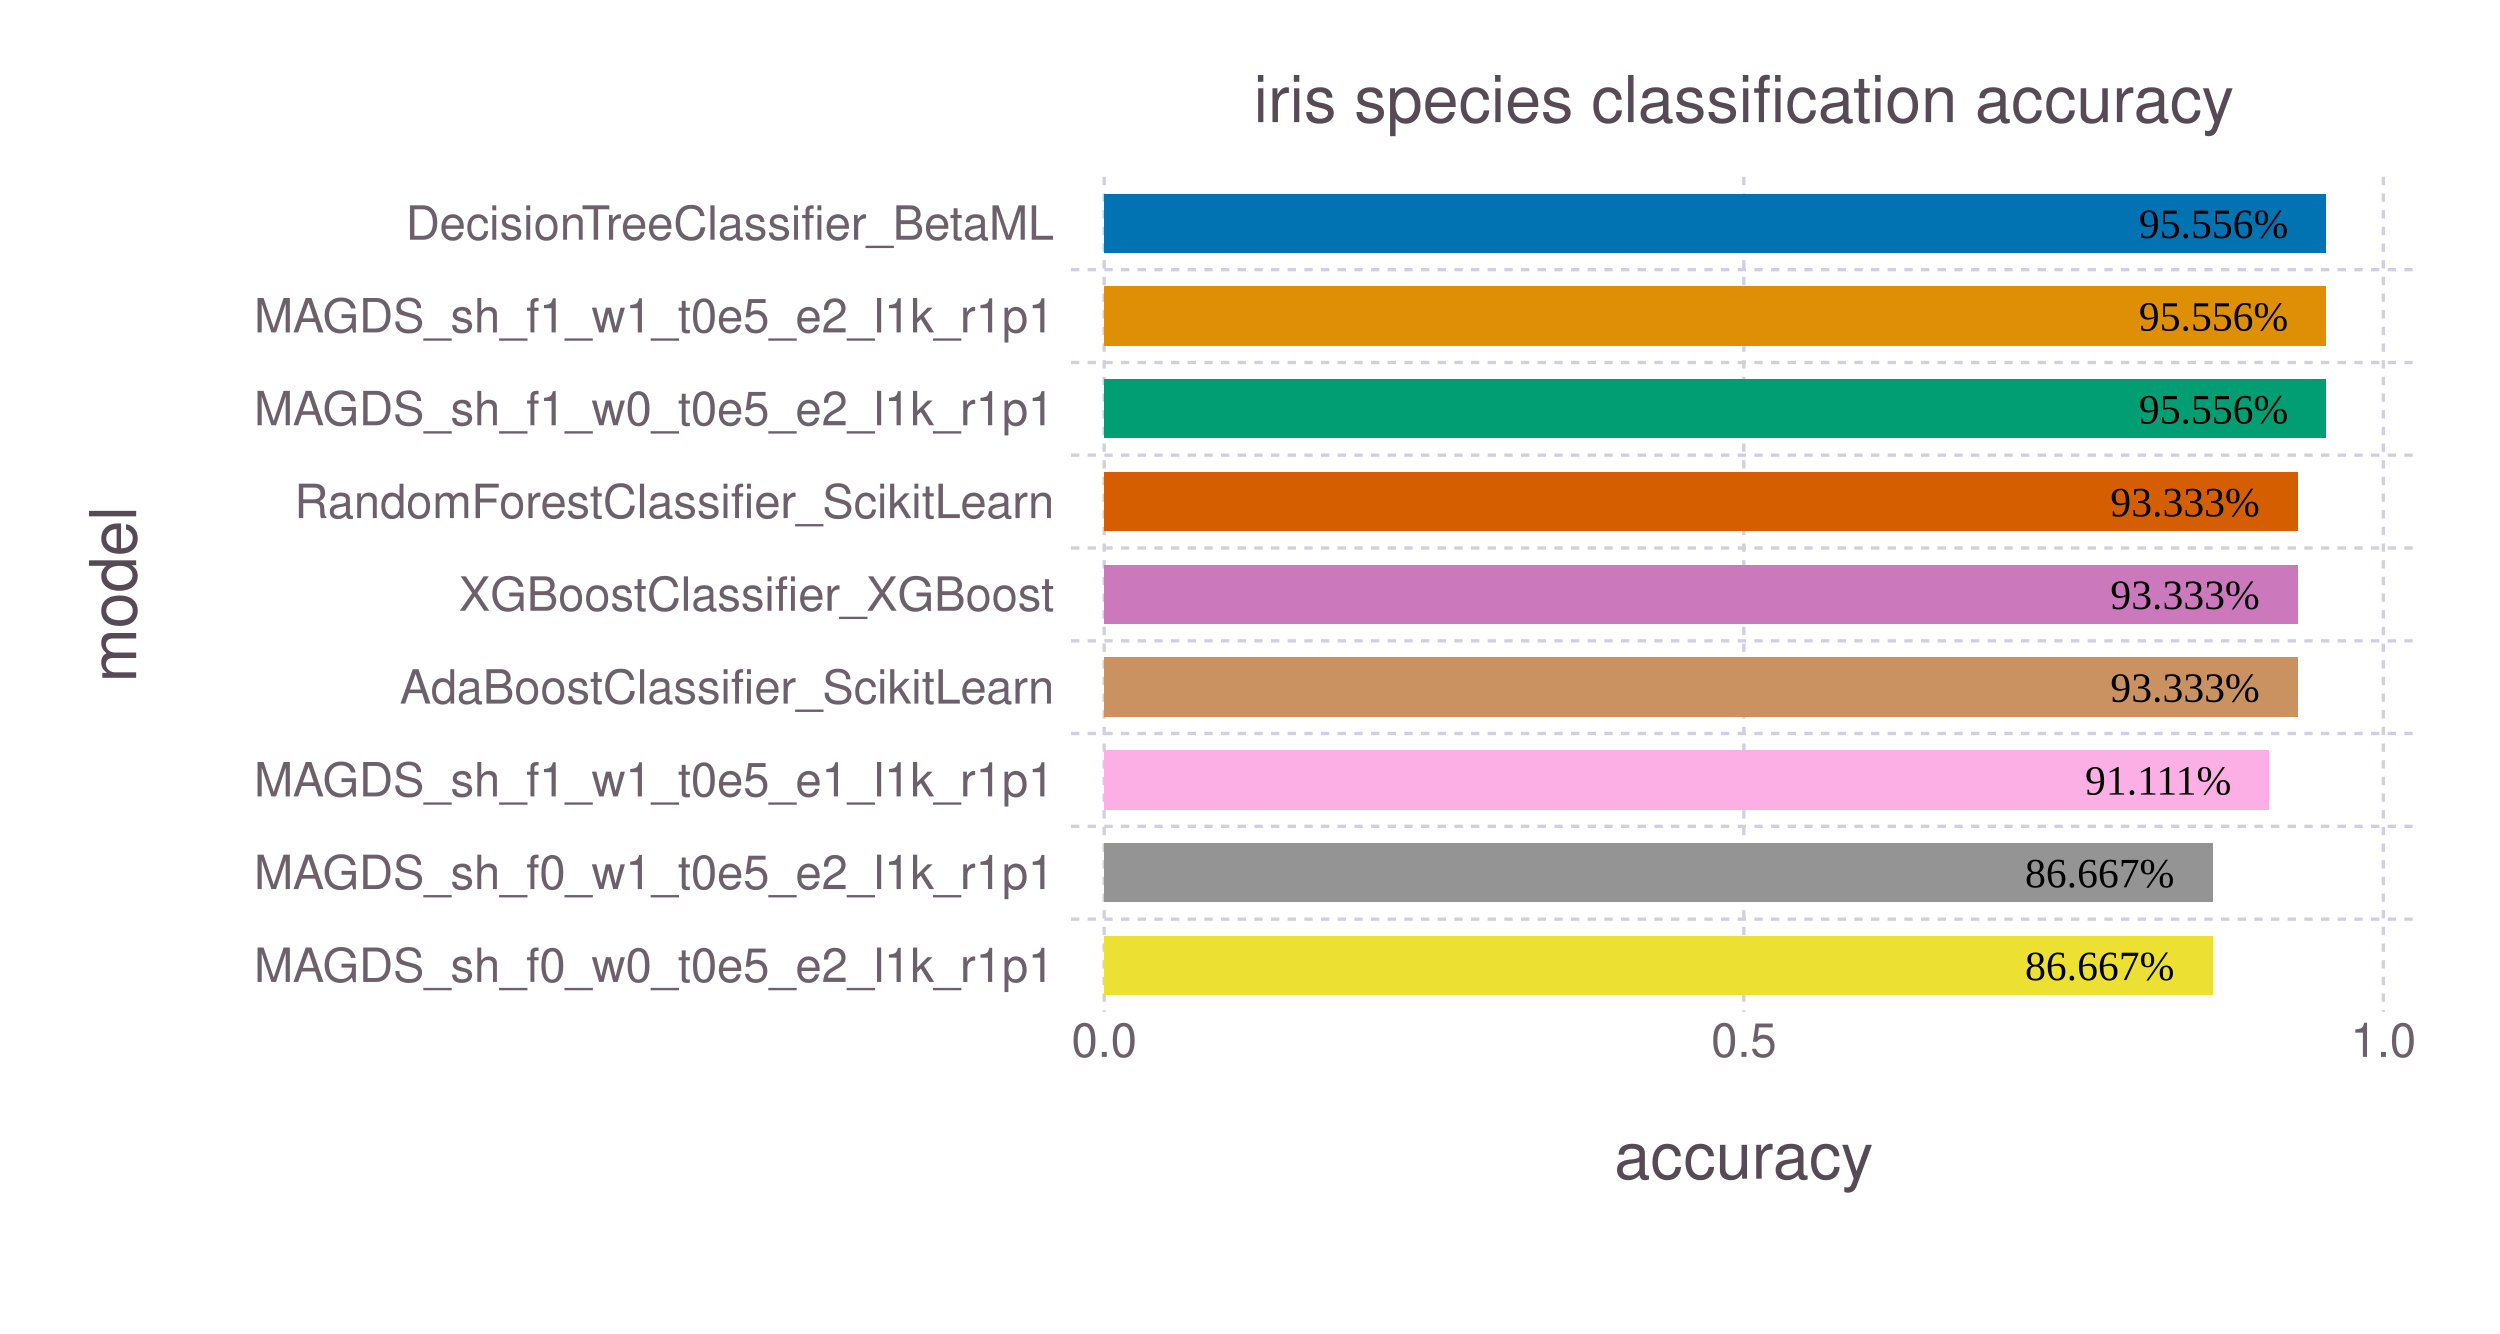
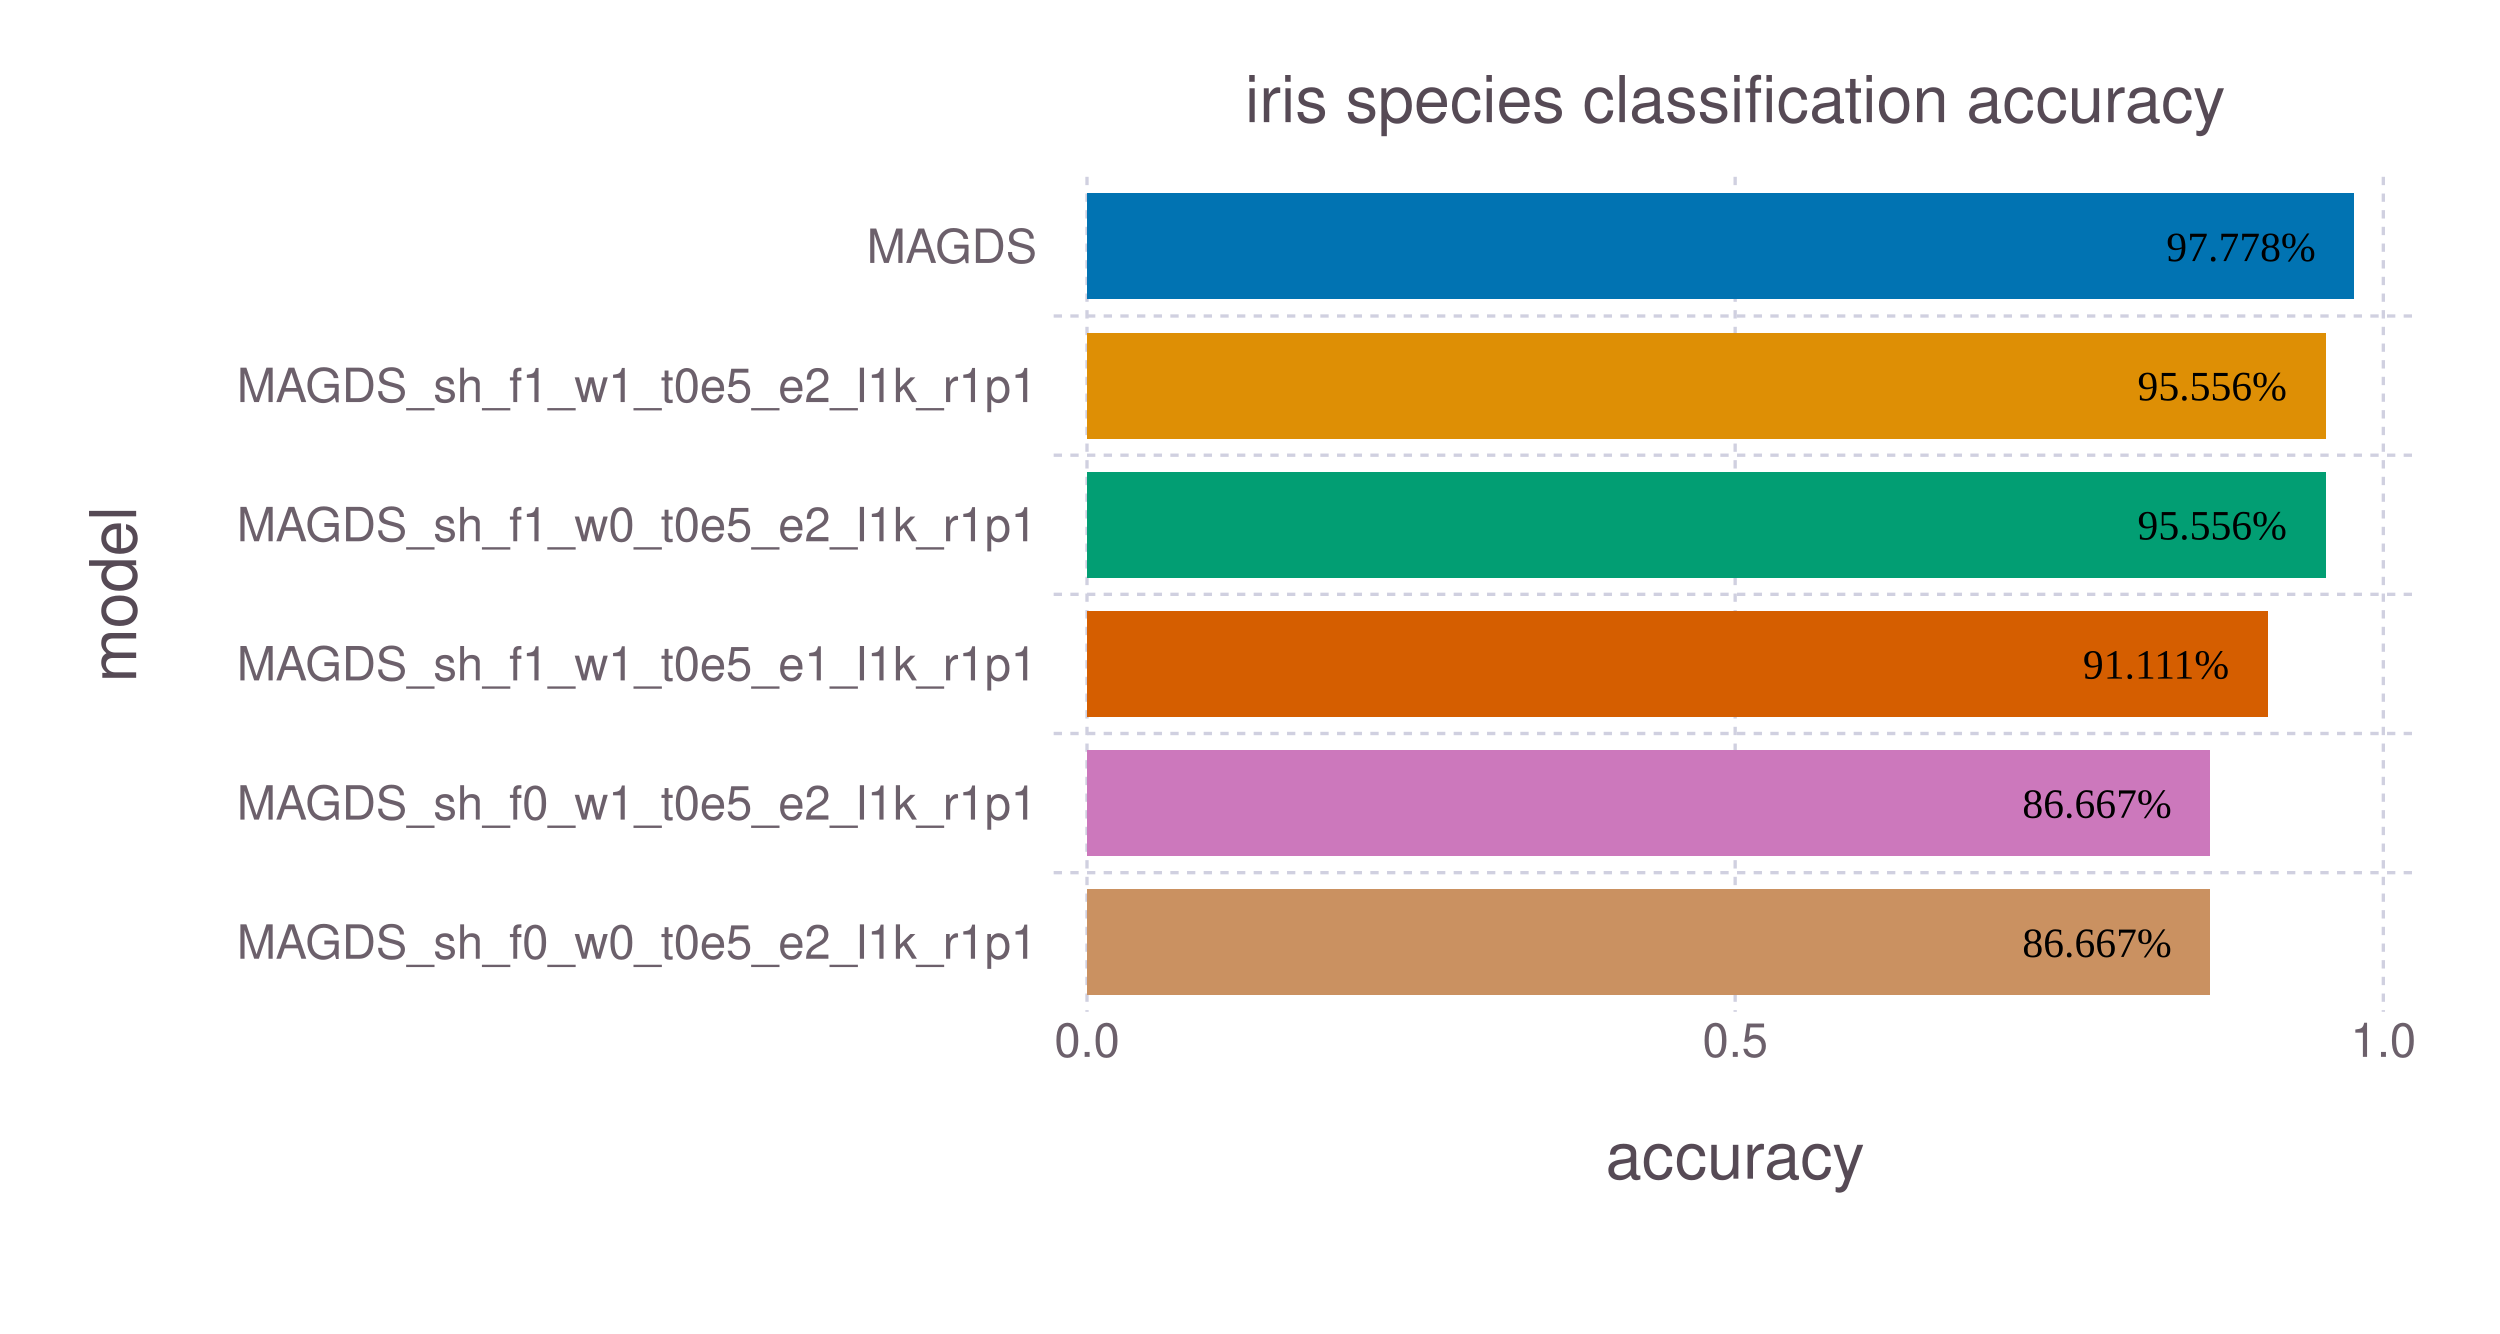
<svg xmlns="http://www.w3.org/2000/svg" version="1.2" width="150mm" height="80mm" viewBox="0 0 150 80" stroke="none" fill="#000000" stroke-width="0.3" font-size="3.88">
  <defs>
    <marker id="arrow" markerWidth="15" markerHeight="7" refX="5" refY="3.5" orient="auto" markerUnits="strokeWidth">
      <path d="M0,0 L15,3.5 L0,7 z" stroke="context-stroke" fill="context-stroke" />
    </marker>
  </defs>
  <g class="plotroot xscalable" id="img-83386334-1">
    <g font-size="3.88" font-family="'PT Sans','Helvetica Neue','Helvetica',sans-serif" fill="#564A55" stroke="#000000" stroke-opacity="0.000" id="img-83386334-2">
-       <g transform="translate(104.63,68.39)">
+       <g transform="translate(104.11,68.39)">
        <g class="primitive">
          <text text-anchor="middle" dy="0.6em">accuracy</text>
        </g>
      </g>
    </g>
    <g class="guide xlabels" font-size="2.82" font-family="'PT Sans Caption','Helvetica Neue','Helvetica',sans-serif" fill="#6C606B" id="img-83386334-3">
-       <g transform="translate(66.25,61.72)">
+       <g transform="translate(65.22,61.72)">
        <g class="primitive">
          <text text-anchor="middle" dy="0.6em">0.0</text>
        </g>
      </g>
-       <g transform="translate(104.63,61.72)">
+       <g transform="translate(104.11,61.72)">
        <g class="primitive">
          <text text-anchor="middle" dy="0.6em">0.5</text>
        </g>
      </g>
      <g transform="translate(143,61.72)">
        <g class="primitive">
          <text text-anchor="middle" dy="0.6em">1.0</text>
        </g>
      </g>
    </g>
    <g clip-path="url(#img-83386334-4)">
      <g id="img-83386334-5">
        <g pointer-events="visible" stroke-width="0.3" fill="#000000" fill-opacity="0.000" stroke="#000000" stroke-opacity="0.000" class="guide background" id="img-83386334-6">
-           <g transform="translate(104.63,35.66)" id="img-83386334-7">
-             <path d="M-40.37,-25.05 L40.37,-25.05 40.37,25.05 -40.37,25.05  z" class="primitive" />
+           <g transform="translate(104.11,35.66)" id="img-83386334-7">
+             <path d="M-40.89,-25.05 L40.89,-25.05 40.89,25.05 -40.89,25.05  z" class="primitive" />
          </g>
        </g>
        <g class="guide ygridlines xfixed" stroke-dasharray="0.5,0.5" stroke-width="0.2" stroke="#D0D0E0" id="img-83386334-8">
-           <g transform="translate(104.63,16.18)" id="img-83386334-9">
-             <path fill="none" d="M-40.37,0 L40.37,0 " class="primitive" />
+           <g transform="translate(104.11,18.96)" id="img-83386334-9">
+             <path fill="none" d="M-40.89,0 L40.89,0 " class="primitive" />
          </g>
-           <g transform="translate(104.63,21.75)" id="img-83386334-10">
-             <path fill="none" d="M-40.37,0 L40.37,0 " class="primitive" />
+           <g transform="translate(104.11,27.31)" id="img-83386334-10">
+             <path fill="none" d="M-40.89,0 L40.89,0 " class="primitive" />
          </g>
-           <g transform="translate(104.63,27.31)" id="img-83386334-11">
-             <path fill="none" d="M-40.37,0 L40.37,0 " class="primitive" />
+           <g transform="translate(104.11,35.66)" id="img-83386334-11">
+             <path fill="none" d="M-40.89,0 L40.89,0 " class="primitive" />
          </g>
-           <g transform="translate(104.63,32.88)" id="img-83386334-12">
-             <path fill="none" d="M-40.37,0 L40.37,0 " class="primitive" />
+           <g transform="translate(104.11,44.01)" id="img-83386334-12">
+             <path fill="none" d="M-40.89,0 L40.89,0 " class="primitive" />
          </g>
-           <g transform="translate(104.63,38.45)" id="img-83386334-13">
-             <path fill="none" d="M-40.37,0 L40.37,0 " class="primitive" />
-           </g>
-           <g transform="translate(104.63,44.01)" id="img-83386334-14">
-             <path fill="none" d="M-40.37,0 L40.37,0 " class="primitive" />
-           </g>
-           <g transform="translate(104.63,49.58)" id="img-83386334-15">
-             <path fill="none" d="M-40.37,0 L40.37,0 " class="primitive" />
-           </g>
-           <g transform="translate(104.63,55.15)" id="img-83386334-16">
-             <path fill="none" d="M-40.37,0 L40.37,0 " class="primitive" />
+           <g transform="translate(104.11,52.36)" id="img-83386334-13">
+             <path fill="none" d="M-40.89,0 L40.89,0 " class="primitive" />
          </g>
        </g>
-         <g class="guide xgridlines yfixed" stroke-dasharray="0.5,0.5" stroke-width="0.2" stroke="#D0D0E0" id="img-83386334-17">
-           <g transform="translate(66.25,35.66)" id="img-83386334-18">
+         <g class="guide xgridlines yfixed" stroke-dasharray="0.5,0.5" stroke-width="0.2" stroke="#D0D0E0" id="img-83386334-14">
+           <g transform="translate(65.22,35.66)" id="img-83386334-15">
            <path fill="none" d="M0,-25.05 L0,25.05 " class="primitive" />
          </g>
-           <g transform="translate(104.63,35.66)" id="img-83386334-19">
+           <g transform="translate(104.11,35.66)" id="img-83386334-16">
            <path fill="none" d="M0,-25.05 L0,25.05 " class="primitive" />
          </g>
-           <g transform="translate(143,35.66)" id="img-83386334-20">
+           <g transform="translate(143,35.66)" id="img-83386334-17">
            <path fill="none" d="M0,-25.05 L0,25.05 " class="primitive" />
          </g>
        </g>
-         <g class="plotpanel" id="img-83386334-21">
-           <g shape-rendering="crispEdges" stroke-width="0.3" id="img-83386334-22">
-             <g stroke="#000000" stroke-opacity="0.000" class="geometry" id="img-83386334-23">
-               <g transform="translate(99.51,57.93)" id="img-83386334-24" fill="#ECE133">
-                 <path d="M-33.26,-1.78 L33.26,-1.78 33.26,1.78 -33.26,1.78  z" class="primitive" />
+         <g class="plotpanel" id="img-83386334-18">
+           <g shape-rendering="crispEdges" stroke-width="0.3" id="img-83386334-19">
+             <g stroke="#000000" stroke-opacity="0.000" class="geometry" id="img-83386334-20">
+               <g transform="translate(98.93,56.54)" id="img-83386334-21" fill="#CA9161">
+                 <path d="M-33.7,-3.18 L33.7,-3.18 33.7,3.18 -33.7,3.18  z" class="primitive" />
              </g>
-               <g transform="translate(99.51,52.36)" id="img-83386334-25" fill="#949494">
-                 <path d="M-33.26,-1.78 L33.26,-1.78 33.26,1.78 -33.26,1.78  z" class="primitive" />
+               <g transform="translate(98.93,48.19)" id="img-83386334-22" fill="#CC78BC">
+                 <path d="M-33.7,-3.18 L33.7,-3.18 33.7,3.18 -33.7,3.18  z" class="primitive" />
              </g>
-               <g transform="translate(101.21,46.8)" id="img-83386334-26" fill="#FBAFE4">
-                 <path d="M-34.96,-1.78 L34.96,-1.78 34.96,1.78 -34.96,1.78  z" class="primitive" />
+               <g transform="translate(100.66,39.84)" id="img-83386334-23" fill="#D55E00">
+                 <path d="M-35.43,-3.18 L35.43,-3.18 35.43,3.18 -35.43,3.18  z" class="primitive" />
              </g>
-               <g transform="translate(102.07,41.23)" id="img-83386334-27" fill="#CA9161">
-                 <path d="M-35.82,-1.78 L35.82,-1.78 35.82,1.78 -35.82,1.78  z" class="primitive" />
+               <g transform="translate(102.38,31.49)" id="img-83386334-24" fill="#029E73">
+                 <path d="M-37.16,-3.18 L37.16,-3.18 37.16,3.18 -37.16,3.18  z" class="primitive" />
              </g>
-               <g transform="translate(102.07,35.66)" id="img-83386334-28" fill="#CC78BC">
-                 <path d="M-35.82,-1.78 L35.82,-1.78 35.82,1.78 -35.82,1.78  z" class="primitive" />
+               <g transform="translate(102.38,23.14)" id="img-83386334-25" fill="#DE8F05">
+                 <path d="M-37.16,-3.18 L37.16,-3.18 37.16,3.18 -37.16,3.18  z" class="primitive" />
              </g>
-               <g transform="translate(102.07,30.1)" id="img-83386334-29" fill="#D55E00">
-                 <path d="M-35.82,-1.78 L35.82,-1.78 35.82,1.78 -35.82,1.78  z" class="primitive" />
-               </g>
-               <g transform="translate(102.92,24.53)" id="img-83386334-30" fill="#029E73">
-                 <path d="M-36.67,-1.78 L36.67,-1.78 36.67,1.78 -36.67,1.78  z" class="primitive" />
-               </g>
-               <g transform="translate(102.92,18.96)" id="img-83386334-31" fill="#DE8F05">
-                 <path d="M-36.67,-1.78 L36.67,-1.78 36.67,1.78 -36.67,1.78  z" class="primitive" />
-               </g>
-               <g transform="translate(102.92,13.4)" id="img-83386334-32" fill="#0173B2">
-                 <path d="M-36.67,-1.78 L36.67,-1.78 36.67,1.78 -36.67,1.78  z" class="primitive" />
+               <g transform="translate(103.25,14.79)" id="img-83386334-26" fill="#0173B2">
+                 <path d="M-38.02,-3.18 L38.02,-3.18 38.02,3.18 -38.02,3.18  z" class="primitive" />
              </g>
            </g>
          </g>
        </g>
-         <g class="geometry" id="img-83386334-33">
-           <g fill="#000000" font-size="2.5" id="img-83386334-34">
-             <g transform="translate(137.29,13.4)" id="img-83386334-35">
+         <g class="geometry" id="img-83386334-27">
+           <g fill="#000000" font-size="2.5" id="img-83386334-28">
+             <g transform="translate(138.94,14.79)" id="img-83386334-29">
+               <g class="primitive">
+                 <text text-anchor="end" dy="0.35em">97.778%</text>
+               </g>
+             </g>
+             <g transform="translate(137.21,23.14)" id="img-83386334-30">
              <g class="primitive">
                <text text-anchor="end" dy="0.35em">95.556%</text>
              </g>
            </g>
-             <g transform="translate(137.29,18.96)" id="img-83386334-36">
+             <g transform="translate(137.21,31.49)" id="img-83386334-31">
              <g class="primitive">
                <text text-anchor="end" dy="0.35em">95.556%</text>
              </g>
            </g>
-             <g transform="translate(137.29,24.53)" id="img-83386334-37">
-               <g class="primitive">
-                 <text text-anchor="end" dy="0.35em">95.556%</text>
-               </g>
-             </g>
-             <g transform="translate(135.58,30.1)" id="img-83386334-38">
-               <g class="primitive">
-                 <text text-anchor="end" dy="0.35em">93.333%</text>
-               </g>
-             </g>
-             <g transform="translate(135.58,35.66)" id="img-83386334-39">
-               <g class="primitive">
-                 <text text-anchor="end" dy="0.35em">93.333%</text>
-               </g>
-             </g>
-             <g transform="translate(135.58,41.23)" id="img-83386334-40">
-               <g class="primitive">
-                 <text text-anchor="end" dy="0.35em">93.333%</text>
-               </g>
-             </g>
-             <g transform="translate(133.88,46.8)" id="img-83386334-41">
+             <g transform="translate(133.75,39.84)" id="img-83386334-32">
              <g class="primitive">
                <text text-anchor="end" dy="0.35em">91.111%</text>
              </g>
            </g>
-             <g transform="translate(130.46,52.36)" id="img-83386334-42">
+             <g transform="translate(130.3,48.19)" id="img-83386334-33">
              <g class="primitive">
                <text text-anchor="end" dy="0.35em">86.667%</text>
              </g>
            </g>
-             <g transform="translate(130.46,57.93)" id="img-83386334-43">
+             <g transform="translate(130.3,56.54)" id="img-83386334-34">
              <g class="primitive">
                <text text-anchor="end" dy="0.35em">86.667%</text>
              </g>
            </g>
          </g>
        </g>
      </g>
    </g>
-     <g class="guide ylabels" font-size="2.82" font-family="'PT Sans Caption','Helvetica Neue','Helvetica',sans-serif" fill="#6C606B" id="img-83386334-44">
-       <g transform="translate(63.25,13.4)" id="img-83386334-45">
+     <g class="guide ylabels" font-size="2.82" font-family="'PT Sans Caption','Helvetica Neue','Helvetica',sans-serif" fill="#6C606B" id="img-83386334-35">
+       <g transform="translate(62.22,14.79)" id="img-83386334-36">
        <g class="primitive">
-           <text text-anchor="end" dy="0.35em">DecisionTreeClassifier_BetaML</text>
+           <text text-anchor="end" dy="0.35em">MAGDS</text>
        </g>
      </g>
-       <g transform="translate(63.25,18.96)" id="img-83386334-46">
+       <g transform="translate(62.22,23.14)" id="img-83386334-37">
        <g class="primitive">
          <text text-anchor="end" dy="0.35em">MAGDS_sh_f1_w1_t0e5_e2_l1k_r1p1</text>
        </g>
      </g>
-       <g transform="translate(63.25,24.53)" id="img-83386334-47">
+       <g transform="translate(62.22,31.49)" id="img-83386334-38">
        <g class="primitive">
          <text text-anchor="end" dy="0.35em">MAGDS_sh_f1_w0_t0e5_e2_l1k_r1p1</text>
        </g>
      </g>
-       <g transform="translate(63.25,30.1)" id="img-83386334-48">
-         <g class="primitive">
-           <text text-anchor="end" dy="0.35em">RandomForestClassifier_ScikitLearn</text>
-         </g>
-       </g>
-       <g transform="translate(63.25,35.66)" id="img-83386334-49">
-         <g class="primitive">
-           <text text-anchor="end" dy="0.35em">XGBoostClassifier_XGBoost</text>
-         </g>
-       </g>
-       <g transform="translate(63.25,41.23)" id="img-83386334-50">
-         <g class="primitive">
-           <text text-anchor="end" dy="0.35em">AdaBoostClassifier_ScikitLearn</text>
-         </g>
-       </g>
-       <g transform="translate(63.25,46.8)" id="img-83386334-51">
+       <g transform="translate(62.22,39.84)" id="img-83386334-39">
        <g class="primitive">
          <text text-anchor="end" dy="0.35em">MAGDS_sh_f1_w1_t0e5_e1_l1k_r1p1</text>
        </g>
      </g>
-       <g transform="translate(63.25,52.36)" id="img-83386334-52">
+       <g transform="translate(62.22,48.19)" id="img-83386334-40">
        <g class="primitive">
          <text text-anchor="end" dy="0.35em">MAGDS_sh_f0_w1_t0e5_e2_l1k_r1p1</text>
        </g>
      </g>
-       <g transform="translate(63.25,57.93)" id="img-83386334-53">
+       <g transform="translate(62.22,56.54)" id="img-83386334-41">
        <g class="primitive">
          <text text-anchor="end" dy="0.35em">MAGDS_sh_f0_w0_t0e5_e2_l1k_r1p1</text>
        </g>
      </g>
    </g>
-     <g font-size="3.88" font-family="'PT Sans','Helvetica Neue','Helvetica',sans-serif" fill="#564A55" stroke="#000000" stroke-opacity="0.000" id="img-83386334-54">
-       <g transform="translate(8.81,33.66)" id="img-83386334-55">
+     <g font-size="3.88" font-family="'PT Sans','Helvetica Neue','Helvetica',sans-serif" fill="#564A55" stroke="#000000" stroke-opacity="0.000" id="img-83386334-42">
+       <g transform="translate(8.81,33.66)" id="img-83386334-43">
        <g class="primitive">
          <text text-anchor="middle" dy="0.35em" transform="rotate(-90,0, 2)">model</text>
        </g>
      </g>
    </g>
-     <g font-size="3.88" font-family="'PT Sans','Helvetica Neue','Helvetica',sans-serif" fill="#564A55" stroke="#000000" stroke-opacity="0.000" id="img-83386334-56">
-       <g transform="translate(104.63,5)" id="img-83386334-57">
+     <g font-size="3.88" font-family="'PT Sans','Helvetica Neue','Helvetica',sans-serif" fill="#564A55" stroke="#000000" stroke-opacity="0.000" id="img-83386334-44">
+       <g transform="translate(104.11,5)" id="img-83386334-45">
        <g class="primitive">
          <text text-anchor="middle" dy="0.6em">iris species classification accuracy</text>
        </g>
      </g>
    </g>
  </g>
  <defs>
    <clipPath id="img-83386334-4">
-       <path d="M64.25,10.61 L145,10.61 145,60.72 64.25,60.72 " />
+       <path d="M63.22,10.61 L145,10.61 145,60.72 63.22,60.72 " />
    </clipPath>
  </defs>
</svg>
